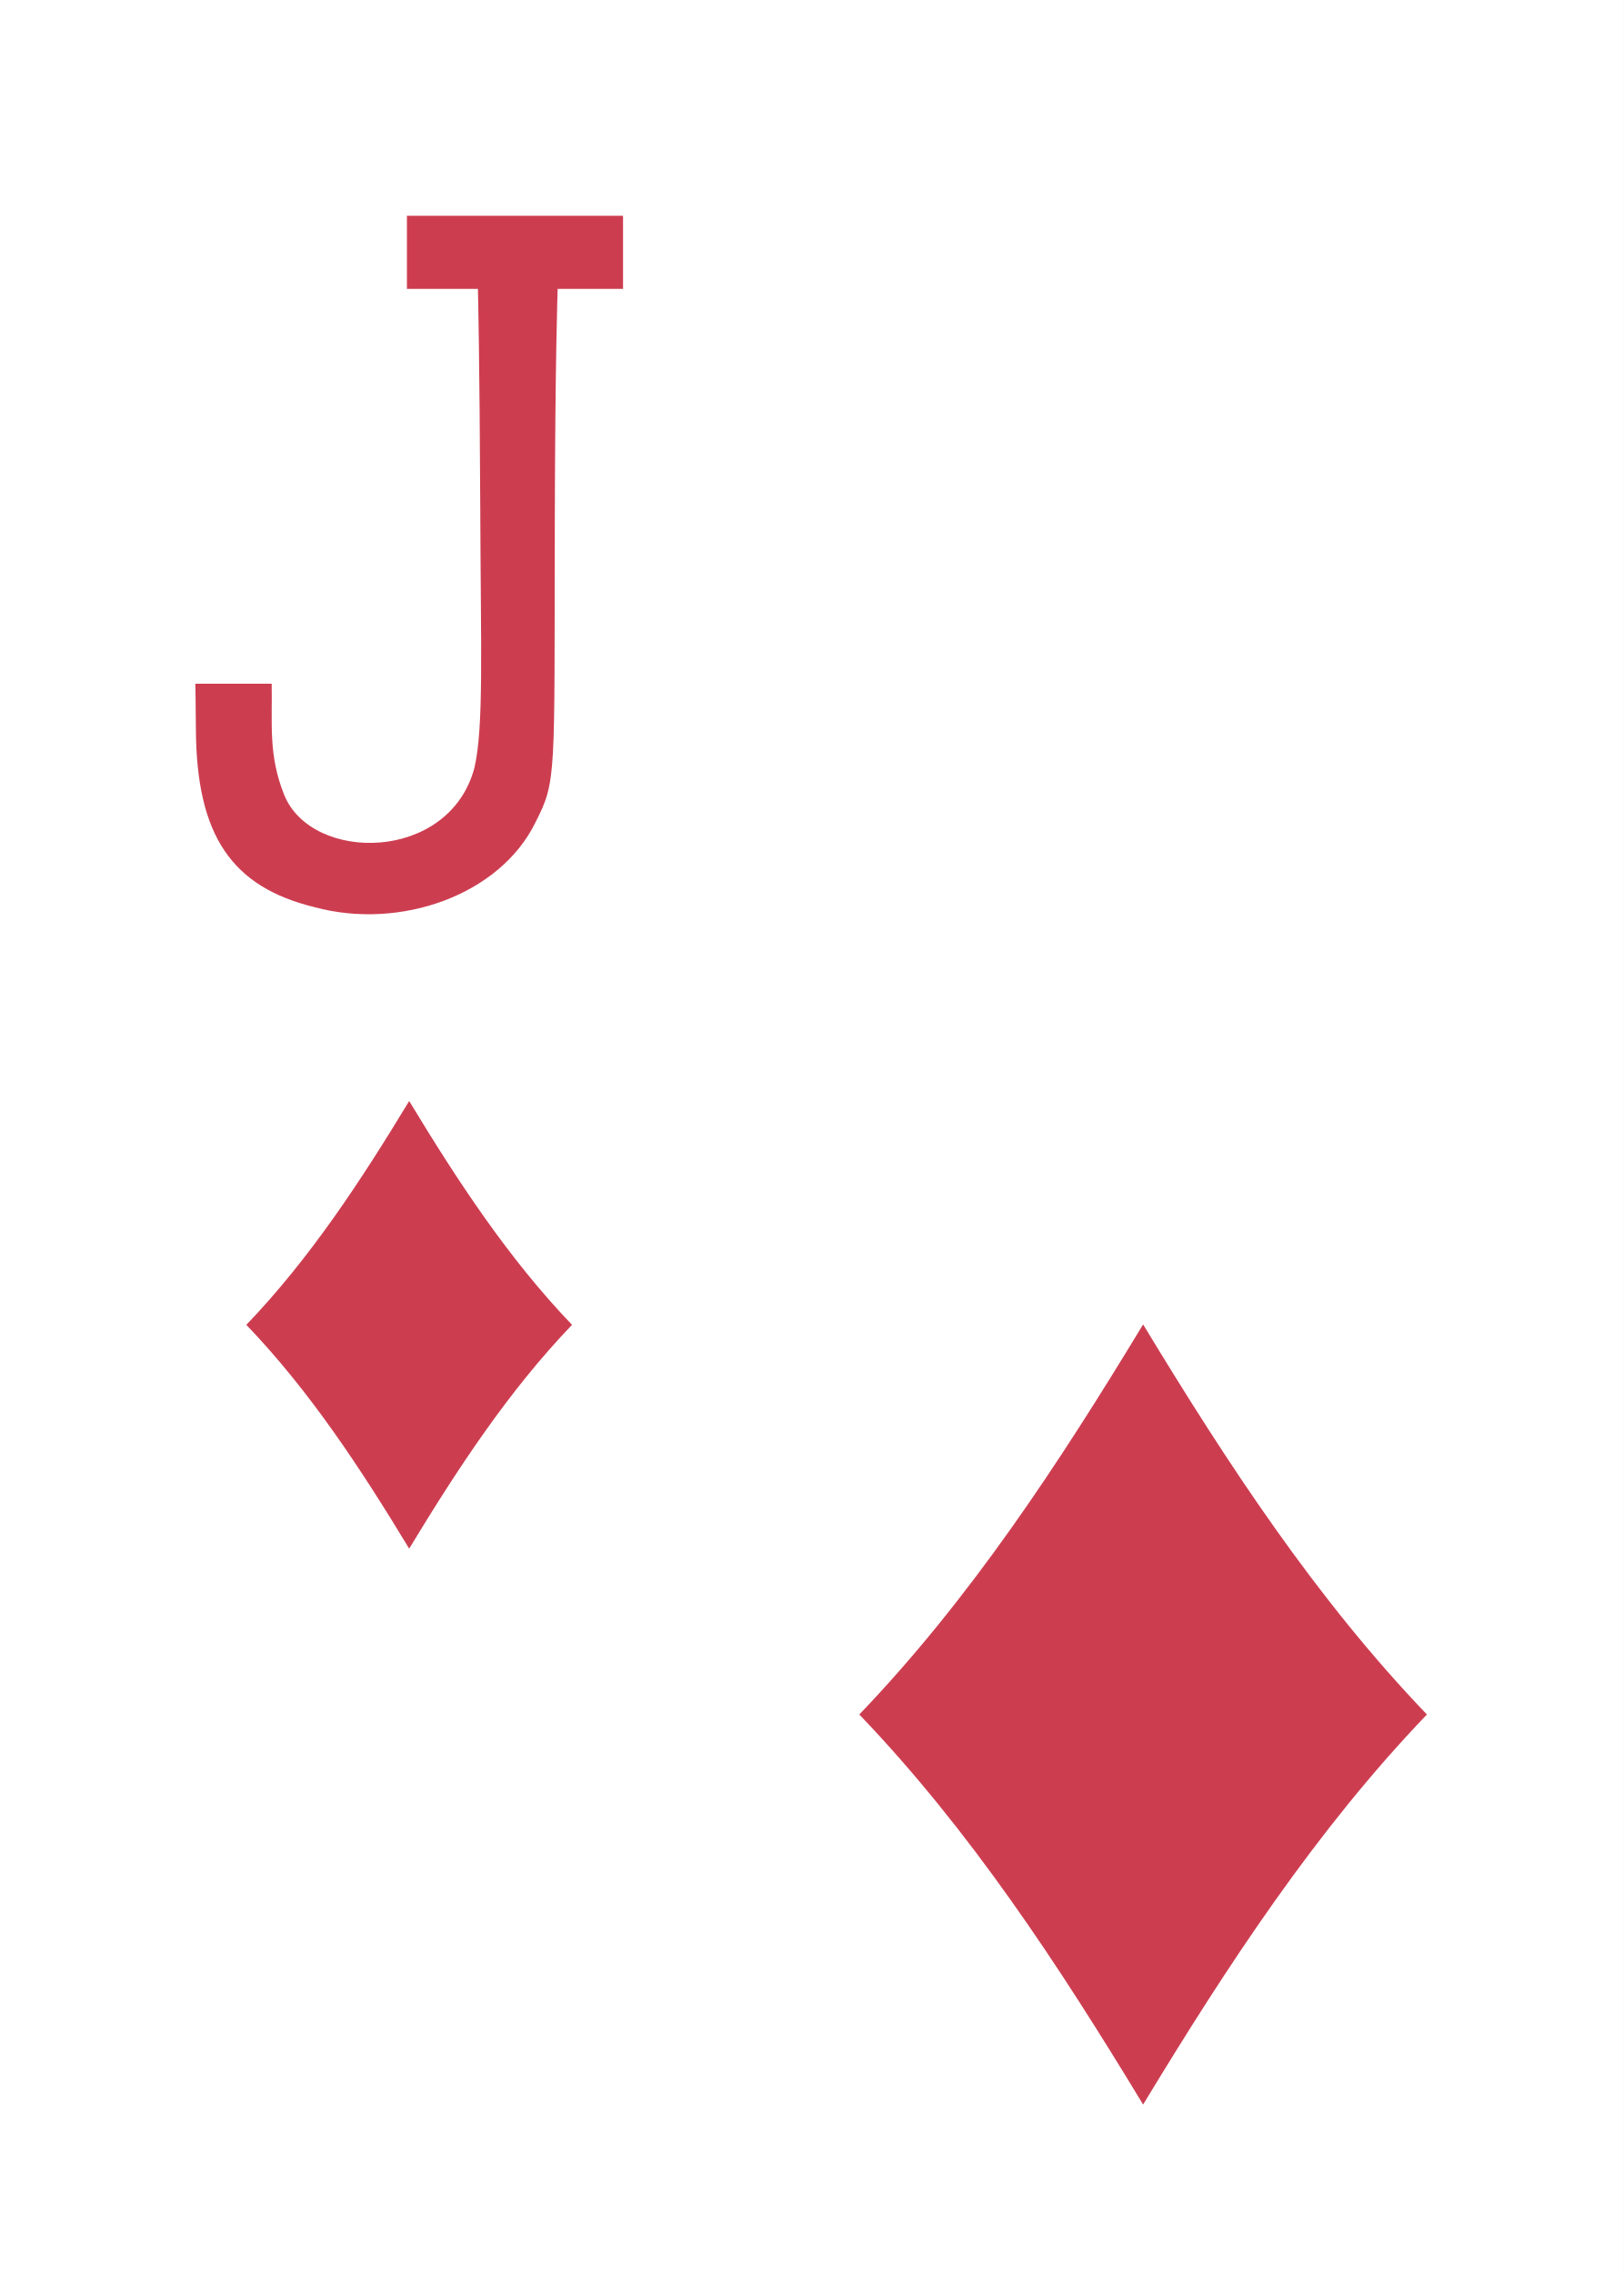
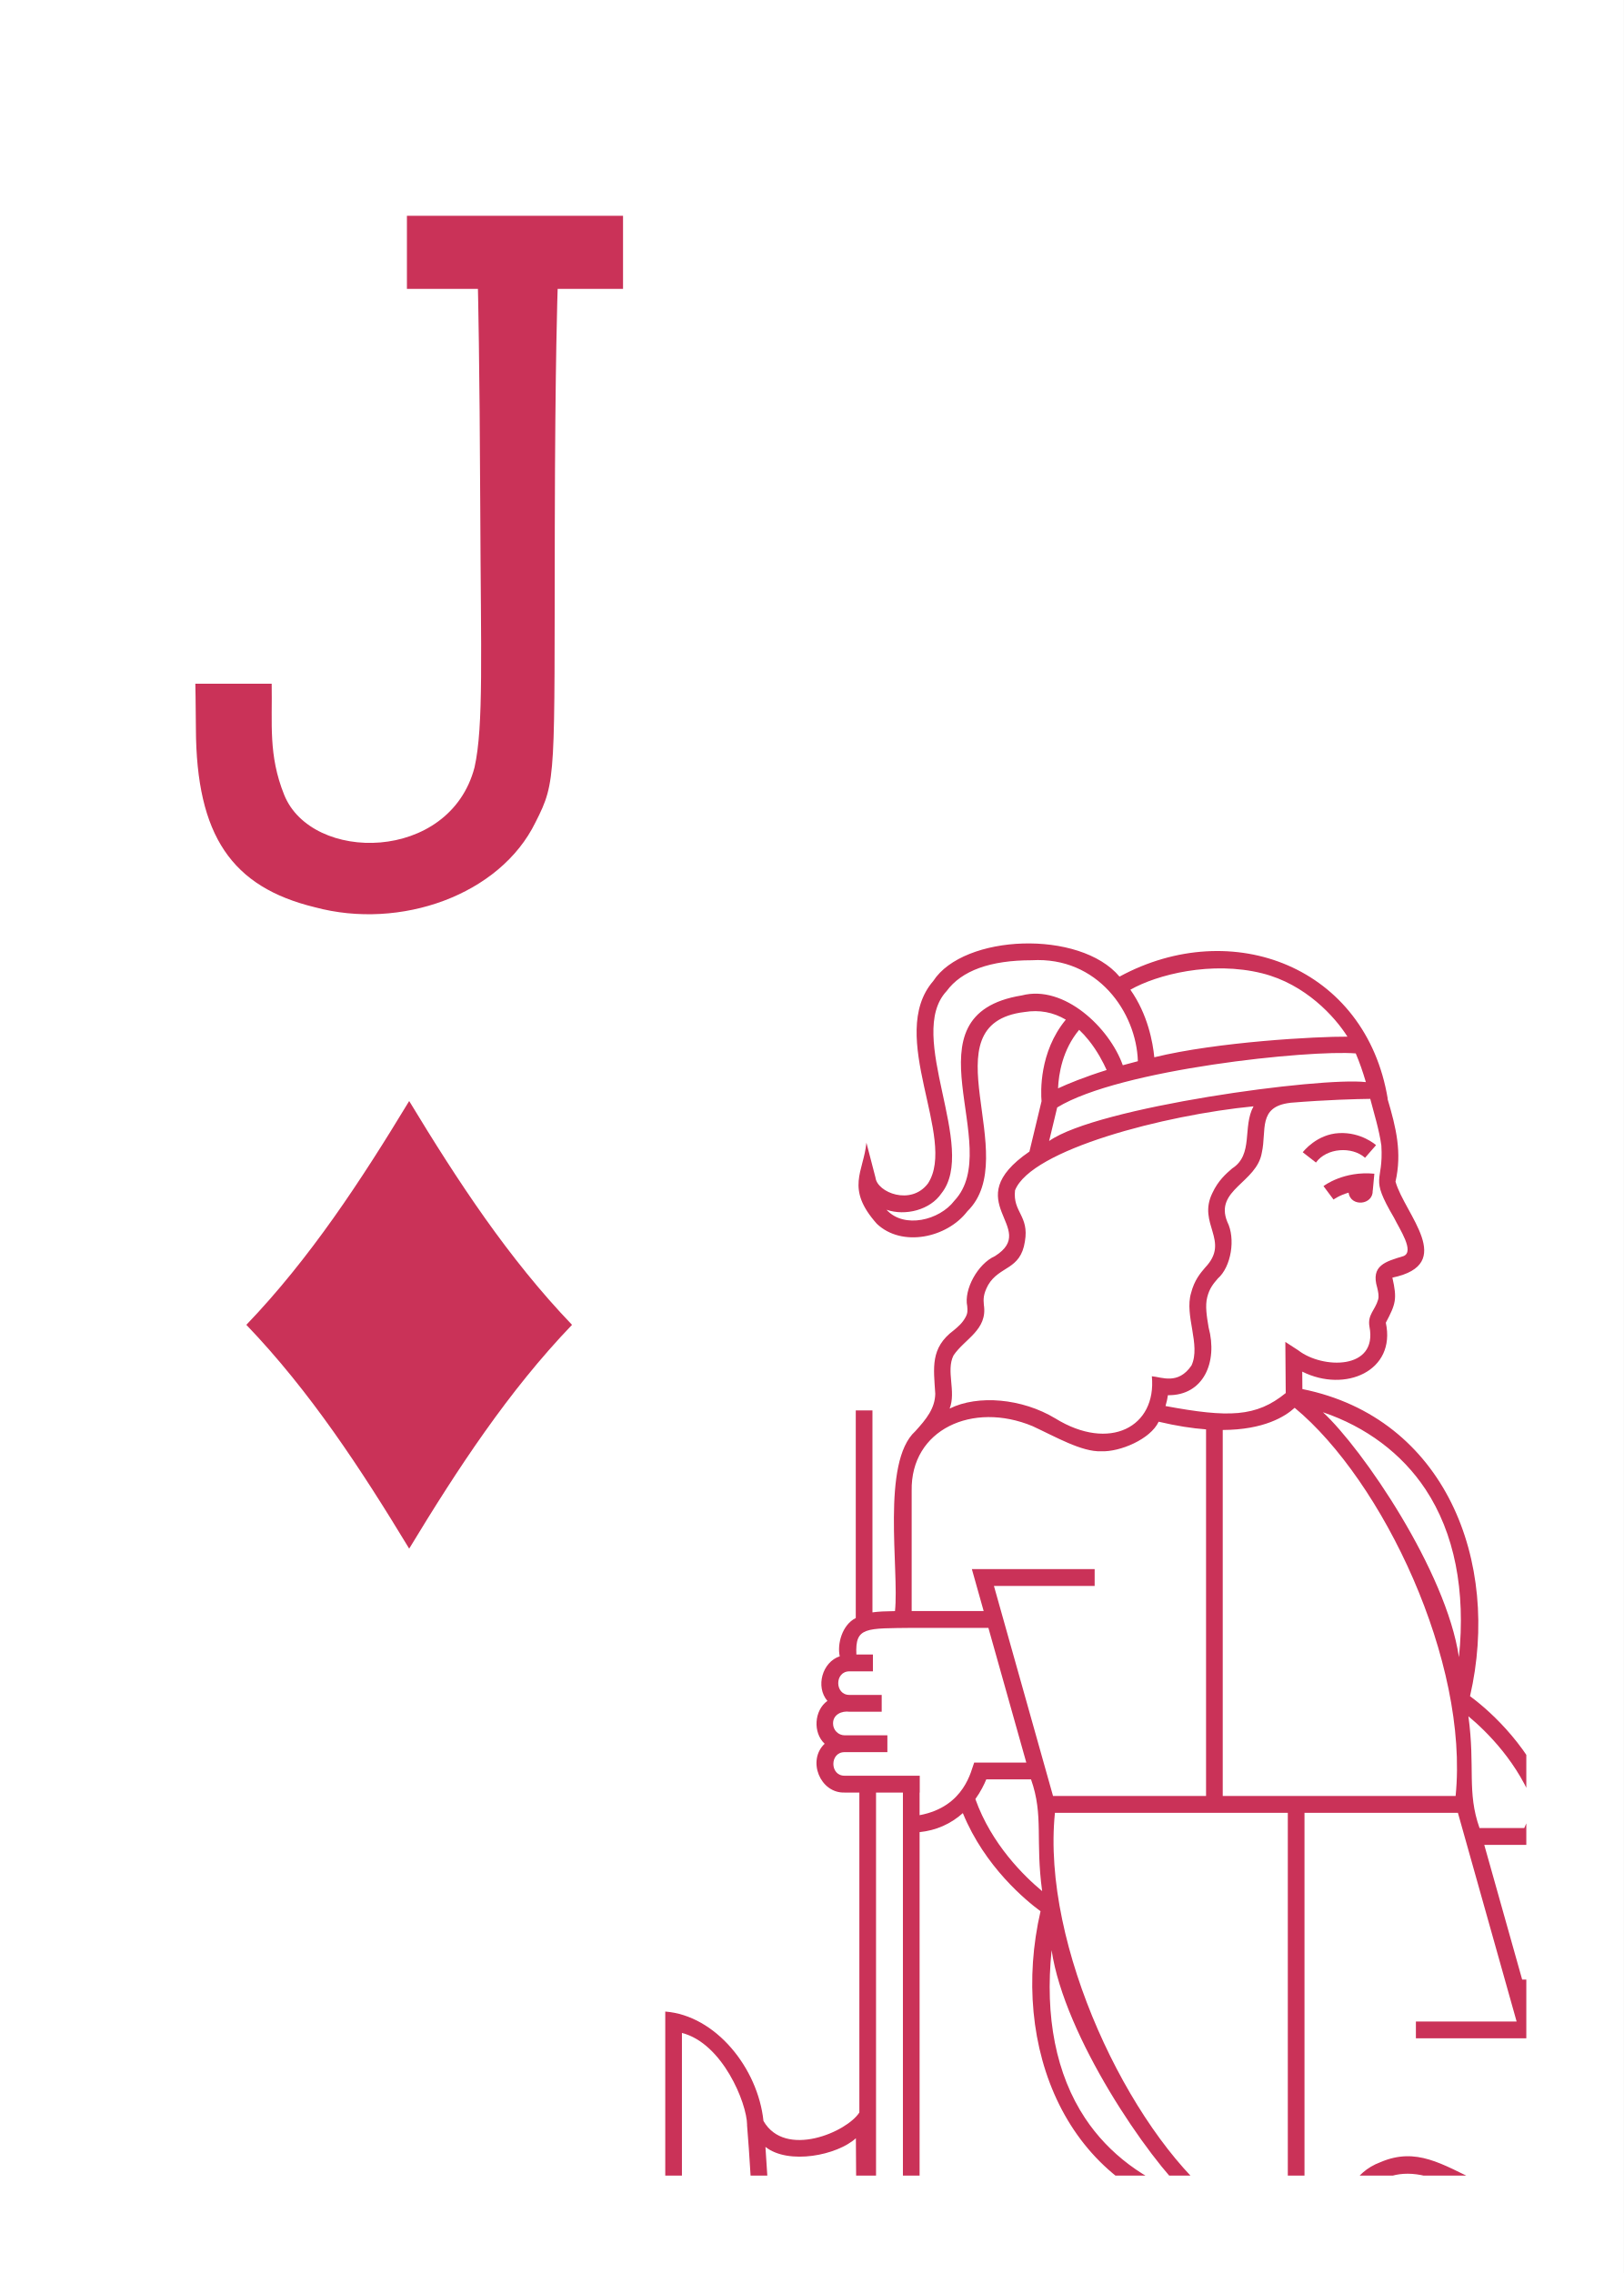
<svg xmlns="http://www.w3.org/2000/svg" width="250" height="350" viewBox="0 0 250 350" fill="none">
  <g clip-path="url(#clip0_76_5710)">
    <rect width="250" height="350" fill="white" />
-     <path d="M62.652 33.223V44.481H73.585C73.585 44.481 73.85 55.334 73.945 78.354C74.03 100.708 74.486 111.795 73.061 118.163C69.231 132.835 47.968 132.916 43.745 122.367C41.289 116.23 41.943 111.458 41.83 105.279H30.075C30.075 105.279 30.144 108.39 30.161 112.196C30.23 128.696 35.691 136.587 48.476 139.698C61.622 143.248 76.993 137.833 82.457 126.6C85.713 120.199 85.34 119.759 85.419 81.051C85.468 55.227 85.86 44.481 85.86 44.481H95.925V33.223H62.652Z" fill="#CD3D50" />
-     <path d="M63 238.461C55.553 226.163 47.719 214.21 37.928 204C47.719 193.789 55.553 181.836 63 169.538C70.447 181.836 78.282 193.789 88.072 204C78.282 214.21 70.447 226.163 63 238.461Z" fill="#CD3D50" />
-     <path d="M176 203.938C188.979 225.372 202.633 246.205 219.697 264C202.633 281.795 188.979 302.627 176 324.062C163.021 302.627 149.367 281.795 132.303 264C149.367 246.205 163.021 225.372 176 203.938Z" fill="#CD3D50" />
+     <path d="M62.652 33.223V44.481H73.585C73.585 44.481 73.85 55.334 73.945 78.354C74.03 100.708 74.486 111.795 73.061 118.163C69.231 132.835 47.968 132.916 43.745 122.367C41.289 116.23 41.943 111.458 41.83 105.279H30.075C30.075 105.279 30.144 108.39 30.161 112.196C30.23 128.696 35.691 136.587 48.476 139.698C61.622 143.248 76.993 137.833 82.457 126.6C85.713 120.199 85.34 119.759 85.419 81.051C85.468 55.227 85.86 44.481 85.86 44.481H95.925V33.223H62.652Z" fill="#CA3258" />
+     <path d="M63 238.461C55.553 226.163 47.719 214.21 37.928 204C47.719 193.789 55.553 181.836 63 169.538C70.447 181.836 78.282 193.789 88.072 204C78.282 214.21 70.447 226.163 63 238.461Z" fill="#CA3258" />
+     <g clip-path="url(#clip1_76_5710)">
+       <path d="M203.772 182.64L205.318 184.709C205.375 184.667 206.205 184.06 207.633 183.645C207.943 185.885 211.438 185.592 211.351 183.308C211.355 183.308 211.359 183.308 211.363 183.309L211.603 180.729C206.91 180.28 203.898 182.543 203.772 182.64Z" fill="#CA3258" />
+       <path d="M282.592 245.446L284.112 245.733V145.721C284.112 142.962 281.874 140.718 279.124 140.718C272.412 140.766 251.308 140.683 244.953 140.718V273.362C242.42 273.619 240.162 274.614 238.293 276.29C234.912 267.998 228.495 262.769 226.333 261.179C231.115 240.441 222.487 218.313 200.521 213.89L200.5 211.205C207.103 214.514 214.973 211.114 213.368 203.673C214.902 200.775 215.13 200.031 214.38 196.733C224.324 194.664 216.29 186.988 214.86 181.948C215.872 177.502 214.975 173.706 213.63 169.199H213.665C210.304 148.893 189.737 140.961 172.366 150.381C166.276 143.115 148.376 143.823 143.683 151.066C136.422 159.481 147.404 175.28 142.878 182.224C140.271 185.695 135.07 183.634 134.795 181.33L133.398 175.955C132.959 180.445 130.124 182.974 135.001 188.439C138.849 192.105 145.817 190.621 148.943 186.511C157.589 178.06 142.476 157.676 157.75 155.831C160.032 155.46 162.154 155.857 164.097 157.009C159.97 162.007 160.246 168.224 160.362 169.563L158.497 177.32C147.19 185.078 160.151 189.025 153.191 193.417C150.545 194.589 148.377 198.567 148.921 201.13C148.977 201.821 149.008 202.202 148.643 202.859C148.145 203.754 147.554 204.249 146.87 204.823C143.185 207.558 143.752 210.626 143.999 214.62C143.945 216.882 142.633 218.501 140.923 220.383C135.64 225.171 138.468 241.688 137.798 248.08C136.356 248.097 135.24 248.145 134.327 248.276V217.18H131.759V249.146C129.626 250.218 128.881 253.195 129.293 255.04C126.609 255.92 125.526 259.718 127.39 261.907C125.356 263.356 125.126 266.793 126.969 268.503C124.236 271.076 126.263 276.151 130.059 276.02L132.312 276.02V325.279C130.411 328.284 120.889 332.406 117.548 326.586C116.686 318.435 110.182 310.341 102.427 309.742V409.754C102.427 412.513 104.664 414.757 107.415 414.757C114.127 414.709 135.231 414.792 141.586 414.757V282.113C144.118 281.856 146.377 280.861 148.246 279.185C151.626 287.477 158.043 292.707 160.206 294.296C155.423 315.034 164.052 337.162 186.017 341.586L186.038 344.27C179.436 340.962 171.566 344.362 173.171 351.803C171.636 354.7 171.408 355.444 172.158 358.743C162.214 360.811 170.249 368.487 171.678 373.527C170.667 377.974 171.564 381.769 172.909 386.276H172.874C176.344 406.214 195.885 414.68 214.172 405.093C220.262 412.36 238.163 411.652 242.856 404.409C250.117 395.995 239.135 380.196 243.661 373.251C246.268 369.781 251.469 371.841 251.743 374.145L253.14 379.52C253.58 375.031 256.414 372.501 251.537 367.037C247.745 363.385 240.705 364.845 237.596 368.964C228.949 377.417 244.063 397.798 228.789 399.644C226.506 400.016 224.384 399.619 222.442 398.466C226.569 393.468 226.292 387.251 226.177 385.912L228.042 378.155C239.349 370.397 226.387 366.451 233.347 362.058C235.993 360.886 238.162 356.908 237.617 354.345C237.561 353.654 237.53 353.273 237.895 352.617C238.394 351.721 238.984 351.226 239.669 350.652C243.353 347.917 242.786 344.849 242.54 340.855C242.593 338.593 243.906 336.974 245.616 335.093C250.899 330.305 248.071 313.787 248.741 307.396C250.183 307.378 251.298 307.33 252.212 307.199V338.295H254.78V306.329C256.912 305.258 257.658 302.28 257.246 300.436C259.929 299.556 261.013 295.757 259.148 293.568C261.182 292.119 261.412 288.682 259.569 286.972C262.302 284.399 260.276 279.324 256.479 279.456L254.226 279.456V230.196C256.121 227.192 265.657 223.07 268.99 228.889C269.5 235.954 275.997 244.683 282.592 245.446ZM107.415 412.166C106.08 412.166 104.994 411.084 104.994 409.754V313.036C111.228 314.616 114.995 323.821 115.027 327.187L115.016 327.188C115.605 333.535 117.531 369.287 117.551 369.648L120.115 369.507C120.045 368.219 118.608 341.549 117.851 330.584C121.425 333.396 128.918 331.868 131.777 329.249L132.304 412.166H107.415ZM236.365 278.452C235.53 279.618 234.994 280.733 234.687 281.482H227.796C225.824 275.907 227.156 272.156 226.084 264.277C228.828 266.555 233.883 271.474 236.365 278.452ZM198.279 335.285C191.944 335.311 188.676 337.35 187.206 338.699C173.875 327.785 160.322 299.604 162.424 279.143H198.279L198.279 335.285ZM188.259 276.551V220.19C194.596 220.164 197.864 218.124 199.334 216.775C212.896 227.995 226.192 255.879 224.113 276.551H188.259ZM219.473 229.319C223.938 236.061 225.684 244.913 224.626 255.177C222.662 241.901 209.738 223.035 203.687 217.46C210.326 219.713 215.831 223.82 219.473 229.319ZM214.623 187.494C215.498 189.276 217.826 192.7 216.104 193.411C213.322 194.259 211.013 194.848 212.043 198.279C212.196 198.944 212.34 199.572 212.181 200.122C211.73 201.727 210.522 202.441 210.85 204.279C212.161 211.004 203.582 210.801 199.895 207.928L197.897 206.63L197.958 214.505C193.398 218.224 189.156 218.303 179.45 216.503C179.634 215.886 179.748 215.315 179.818 214.837C185.29 214.903 187.529 209.763 186.082 204.388C185.798 202.688 185.528 201.082 185.872 199.743C186.227 198.357 186.815 197.671 187.496 196.876C189.574 195.05 190.267 190.712 188.955 188.125C186.959 183.194 193.503 182.119 194.278 177.49C195.05 174.074 193.616 170.406 198.642 169.816L198.641 169.808C204.39 169.339 208.942 169.23 210.973 169.206C211.563 171.462 212.348 173.982 212.682 176.394C213.043 182.333 210.766 180.932 214.623 187.494ZM162.772 170.526C172.453 164.606 201.687 161.632 208.739 162.207C209.312 163.556 209.807 164.958 210.297 166.624C203.343 165.804 168.937 170.452 161.53 175.693L162.772 170.526ZM194.351 149.879C200.991 151.544 205.521 156.549 207.458 159.625C202.734 159.594 187.479 160.412 177.722 162.802C177.499 160.512 176.722 156.196 174.038 152.398C178.125 150.072 186.532 147.919 194.351 149.879ZM157.341 153.273C138.845 156.277 154.806 176.521 146.95 184.876C144.651 187.916 139.178 189.241 136.494 186.28C139.414 187.28 143.224 186.301 144.943 183.762C150.59 176.723 139.347 159.447 145.747 152.609C148.059 149.458 152.469 147.861 158.852 147.861C169.005 147.27 174.968 155.91 175.193 163.408C174.384 163.612 173.609 163.818 172.871 164.025C170.815 158.23 163.815 151.587 157.341 153.273ZM167.643 160.202C168.971 161.864 169.874 163.622 170.384 164.763C166.927 165.847 164.44 166.877 162.902 167.586C162.999 165.375 163.585 161.645 166.153 158.575C166.665 159.057 167.162 159.599 167.643 160.202ZM146.802 208.718C148.507 206.165 152.082 204.792 151.48 200.916C151.411 200.069 151.351 199.337 152.137 197.873C153.892 194.873 157.122 195.611 157.8 191.159C158.484 187.176 155.905 186.669 156.28 183.291C158.757 177.015 179.336 171.682 193.001 170.353C191.266 173.505 193.042 177.789 189.71 179.919C188.754 180.746 187.565 181.776 186.676 183.681C184.287 188.491 189.499 191.032 185.553 195.181C184.813 196.045 183.891 197.12 183.385 199.094C182.331 202.58 184.919 207.113 183.445 210.266C181.375 213.287 178.852 212.041 177.345 211.917C178.096 219.735 170.833 223.565 162.477 218.406C157.364 215.321 150.564 214.731 146.21 216.896C147.244 214.266 145.622 211.102 146.802 208.718ZM140.366 229.542C140.199 220.127 149.74 215.75 158.988 219.603C162.548 221.255 166.567 223.587 169.546 223.471C172.442 223.59 177.136 221.608 178.394 218.917C181.138 219.569 183.559 219.939 185.691 220.097V276.551H162.132L153.031 244.202H168.54V241.611H149.633L151.45 248.069H140.366V229.542ZM134.88 412.166V276.02H139.018V412.166H134.88ZM141.586 279.505V276.02H141.61V273.428H130.059C127.728 273.46 127.726 269.766 130.059 269.799H136.626V267.207H130.059C129.067 267.207 128.261 266.393 128.261 265.392C128.245 264.002 129.605 263.403 130.81 263.578L135.751 263.578V260.986H130.81C128.479 261.019 128.478 257.324 130.81 257.357H134.399V254.765H131.853C131.645 250.473 133.286 250.75 140.64 250.661L152.179 250.661L158.014 271.401H149.991C149.524 272.544 148.569 278.201 141.586 279.505ZM150.174 277.023C151.009 275.858 151.544 274.743 151.852 273.993H158.743C160.714 279.569 159.383 283.32 160.455 291.199C157.711 288.921 152.655 284.002 150.174 277.023ZM167.065 326.156C162.6 319.414 160.854 310.561 161.913 300.296C163.876 313.572 176.804 332.443 182.854 338.016C176.214 335.764 170.708 331.656 167.065 326.156ZM171.915 367.981C171.04 366.199 168.712 362.775 170.435 362.064C173.217 361.216 175.525 360.627 174.496 357.196C174.343 356.531 174.198 355.903 174.358 355.354C174.809 353.748 176.017 353.034 175.689 351.195C174.378 344.471 182.956 344.674 186.644 347.547L188.642 348.846L188.58 340.97C193.14 337.251 197.382 337.172 207.088 338.972C206.905 339.589 206.791 340.16 206.721 340.638C201.248 340.572 199.01 345.713 200.456 351.087C200.741 352.787 201.01 354.393 200.667 355.732C200.312 357.118 199.724 357.805 199.043 358.599C196.965 360.425 196.271 364.764 197.583 367.35C199.579 372.281 193.035 373.356 192.261 377.985C191.488 381.401 192.922 385.069 187.897 385.659L187.898 385.668C182.149 386.136 177.596 386.245 175.565 386.269C174.975 384.013 174.19 381.493 173.856 379.081C173.495 373.143 175.772 374.543 171.915 367.981ZM223.767 384.947C214.048 390.872 184.898 393.841 177.799 393.269C177.226 391.919 176.731 390.517 176.241 388.851C183.196 389.671 217.602 385.023 225.009 379.782L223.767 384.947ZM192.188 405.596C185.547 403.931 181.017 398.925 179.08 395.849C183.804 395.88 199.059 395.064 208.816 392.673C209.04 394.964 209.817 399.279 212.5 403.077C208.413 405.403 200.006 407.556 192.188 405.596ZM229.197 402.202C247.694 399.198 231.732 378.954 239.588 370.599C241.888 367.559 247.36 366.235 250.045 369.195C247.124 368.196 243.315 369.174 241.595 371.713C235.949 378.75 247.191 396.03 240.792 402.866C238.479 406.017 234.07 407.614 227.687 407.614C217.533 408.206 211.571 399.564 211.346 392.068C212.154 391.863 212.929 391.657 213.667 391.45C215.724 397.245 222.724 403.888 229.197 402.202ZM218.895 395.274C217.568 393.611 216.664 391.853 216.154 390.712C219.612 389.628 222.099 388.598 223.636 387.889C223.539 390.1 222.954 393.83 220.386 396.9C219.874 396.418 219.377 395.877 218.895 395.274ZM239.737 346.757C238.031 349.31 234.457 350.684 235.059 354.559C235.128 355.406 235.188 356.138 234.402 357.602C232.647 360.602 229.417 359.864 228.739 364.317C228.054 368.299 230.634 368.807 230.258 372.185C227.781 378.46 207.203 383.793 193.538 385.122C195.272 381.971 193.497 377.686 196.828 375.557C197.784 374.729 198.973 373.699 199.863 371.794C202.251 366.984 197.04 364.443 200.985 360.295C201.726 359.43 202.647 358.355 203.153 356.381C204.208 352.896 201.619 348.362 203.093 345.21C205.163 342.187 207.687 343.435 209.194 343.558C208.443 335.74 215.706 331.909 224.062 337.07C229.176 340.155 235.974 340.744 240.329 338.58C239.295 341.21 240.916 344.374 239.737 346.757ZM246.173 325.933C246.339 335.348 236.799 339.725 227.55 335.872C222.035 333.277 218.087 330.559 212.549 332.931C210.393 333.734 209.02 335.113 208.144 336.558C205.401 335.906 202.98 335.537 200.847 335.378V279.143H224.468L233.507 311.273H217.999V313.865H236.905L235.089 307.406H246.173V325.933ZM258.278 283.862C258.278 284.863 257.471 285.677 256.48 285.677H249.912V288.268H256.48C257.471 288.268 258.278 289.082 258.278 290.083C258.293 291.473 256.934 292.073 255.728 291.897L250.787 291.897V294.489H255.728C258.06 294.457 258.061 298.151 255.728 298.118H252.14V300.71H254.686C254.893 305.002 253.252 304.725 245.898 304.814L234.36 304.814L228.525 284.074H236.547C237.014 282.931 237.969 277.275 244.953 275.97V279.456H244.928V282.047H256.48C257.471 282.047 258.278 282.861 258.278 283.862ZM247.521 279.456V143.31H251.658V279.456H247.521ZM271.512 228.289L271.523 228.288C270.934 221.94 269.007 186.188 268.988 185.827L266.424 185.968C266.493 187.256 267.93 213.926 268.687 224.892C265.113 222.079 257.62 223.607 254.762 226.226L254.235 143.31H279.124C280.459 143.31 281.544 144.391 281.544 145.721V242.445C275.327 240.883 271.54 231.646 271.512 228.289Z" fill="#CA3258" />
+       <path d="M182.766 372.835L181.22 370.766C181.163 370.809 180.334 371.415 178.906 371.83C178.595 369.59 175.101 369.884 175.188 372.168C175.184 372.167 175.18 372.167 175.176 372.167L174.935 374.747C178.066 375.396 183.076 372.966 182.766 372.835Z" fill="#CA3258" />
+       <path d="M206.183 174.476C202.732 174.644 200.666 177.313 200.58 177.427L202.613 179.01C204.243 176.743 208.166 176.479 210.168 178.278C210.588 177.79 211.438 176.814 211.864 176.332C211.772 176.249 209.562 174.313 206.183 174.476Z" fill="#CA3258" />
+       <path d="M180.356 381C183.807 380.831 185.873 378.161 185.959 378.048L183.926 376.465C182.295 378.733 178.371 378.994 176.37 377.197C175.951 377.685 175.1 378.661 174.675 379.143C174.608 379.216 177.503 381.279 180.356 381Z" fill="#CA3258" />
+     </g>
  </g>
  <defs>
    <clipPath id="clip0_76_5710">
      <rect width="250" height="350" fill="white" />
    </clipPath>
+     <clipPath id="clip1_76_5710">
+       <rect width="155" height="238" fill="white" transform="translate(80 97)" />
+     </clipPath>
  </defs>
</svg>
